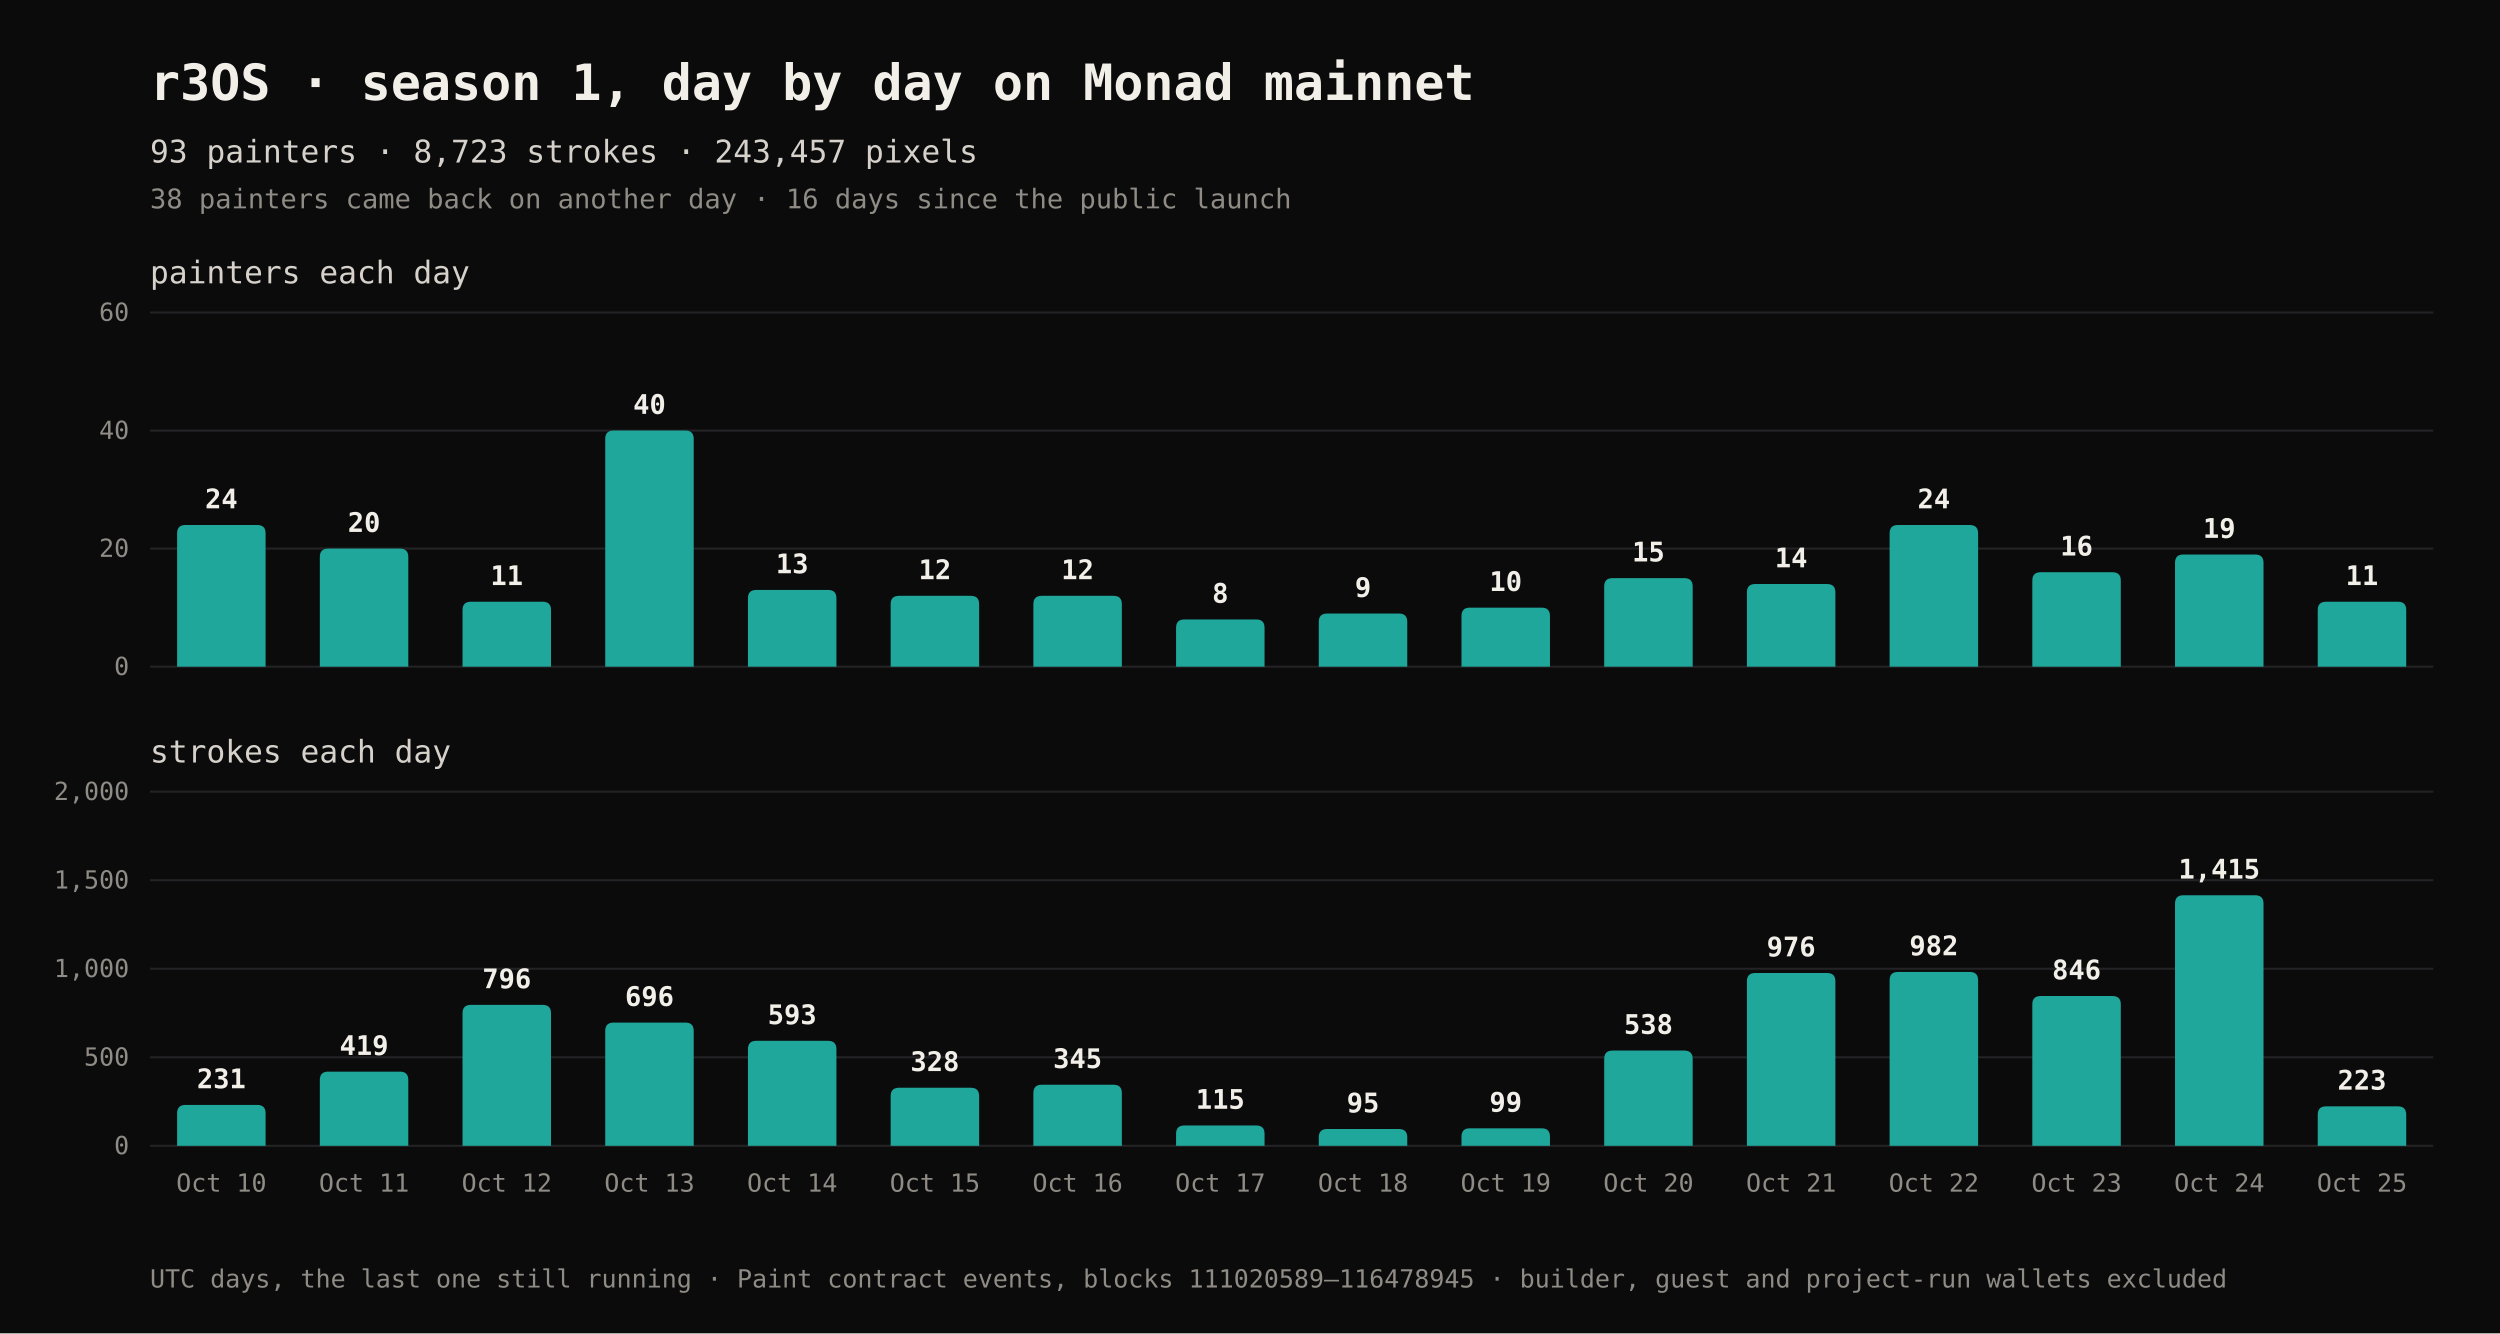
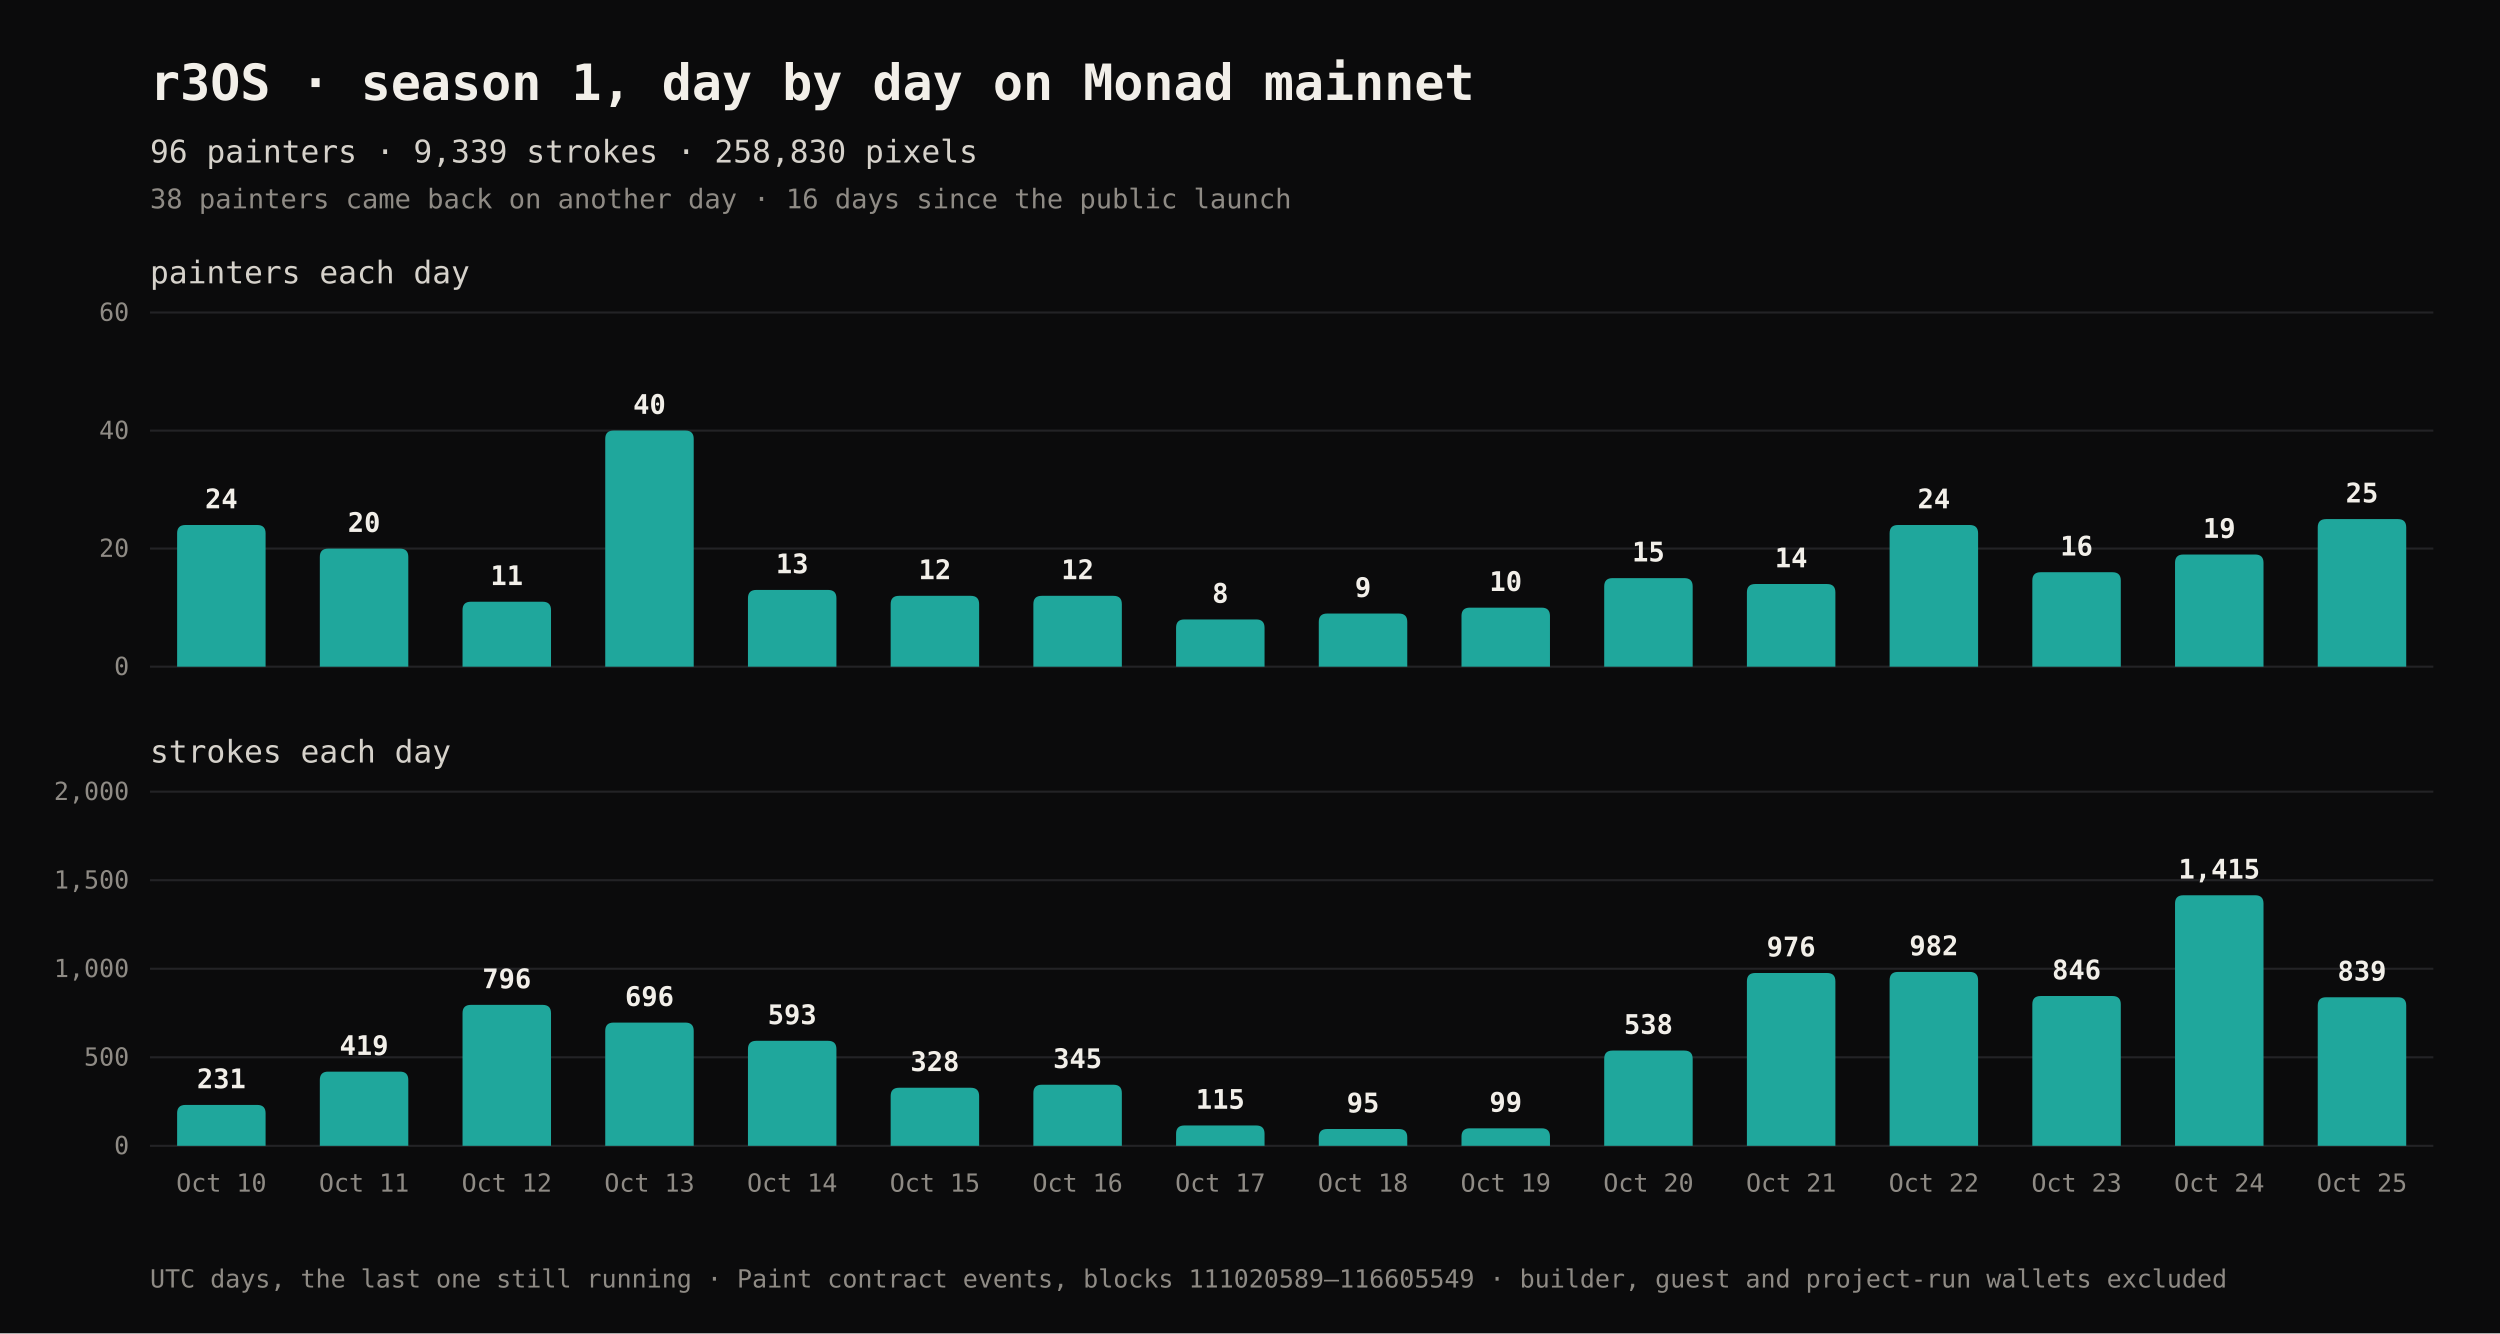
<svg xmlns="http://www.w3.org/2000/svg" width="1200" height="640" viewBox="0 0 1200 640" role="img" aria-labelledby="t d" font-family="'IBM Plex Mono', ui-monospace, SFMono-Regular, Menlo, Consolas, monospace">
  <rect width="1200" height="640" fill="#0b0b0c" />
  <text x="72" y="48" fill="#f2efe9" font-size="24" font-weight="700">r3OS · season 1, day by day on Monad mainnet</text>
-   <text x="72" y="78" fill="#d6d2cb" font-size="15">93 painters · 8,723 strokes · 243,457 pixels</text>
+   <text x="72" y="78" fill="#d6d2cb" font-size="15">96 painters · 9,339 strokes · 258,830 pixels</text>
  <text x="72" y="100" fill="#8f8b85" font-size="13">38 painters came back on another day · 16 days since the public launch</text>
  <text x="72" y="136" fill="#d6d2cb" font-size="15">painters each day</text>
  <line x1="72" x2="1168" y1="320.0" y2="320.0" stroke="#232326" stroke-width="1" />
  <text x="62" y="320.0" dy="4" text-anchor="end" fill="#8f8b85" font-size="12">0</text>
  <line x1="72" x2="1168" y1="263.3" y2="263.3" stroke="#232326" stroke-width="1" />
  <text x="62" y="263.3" dy="4" text-anchor="end" fill="#8f8b85" font-size="12">20</text>
  <line x1="72" x2="1168" y1="206.7" y2="206.7" stroke="#232326" stroke-width="1" />
  <text x="62" y="206.7" dy="4" text-anchor="end" fill="#8f8b85" font-size="12">40</text>
  <line x1="72" x2="1168" y1="150.0" y2="150.0" stroke="#232326" stroke-width="1" />
  <text x="62" y="150.0" dy="4" text-anchor="end" fill="#8f8b85" font-size="12">60</text>
  <path d="M85.015,320V256Q85.015,252 89.015,252H123.485Q127.485,252 127.485,256V320Z" fill="#1fa79c" />
  <text x="106.25" y="244" text-anchor="middle" fill="#f2efe9" font-size="13" font-weight="600">24</text>
  <path d="M153.515,320V267.333Q153.515,263.333 157.515,263.333H191.985Q195.985,263.333 195.985,267.333V320Z" fill="#1fa79c" />
  <text x="174.75" y="255.333" text-anchor="middle" fill="#f2efe9" font-size="13" font-weight="600">20</text>
  <path d="M222.015,320V292.833Q222.015,288.833 226.015,288.833H260.485Q264.485,288.833 264.485,292.833V320Z" fill="#1fa79c" />
  <text x="243.25" y="280.833" text-anchor="middle" fill="#f2efe9" font-size="13" font-weight="600">11</text>
  <path d="M290.515,320V210.667Q290.515,206.667 294.515,206.667H328.985Q332.985,206.667 332.985,210.667V320Z" fill="#1fa79c" />
  <text x="311.75" y="198.667" text-anchor="middle" fill="#f2efe9" font-size="13" font-weight="600">40</text>
  <path d="M359.015,320V287.167Q359.015,283.167 363.015,283.167H397.485Q401.485,283.167 401.485,287.167V320Z" fill="#1fa79c" />
  <text x="380.25" y="275.167" text-anchor="middle" fill="#f2efe9" font-size="13" font-weight="600">13</text>
  <path d="M427.515,320V290Q427.515,286 431.515,286H465.985Q469.985,286 469.985,290V320Z" fill="#1fa79c" />
  <text x="448.75" y="278" text-anchor="middle" fill="#f2efe9" font-size="13" font-weight="600">12</text>
  <path d="M496.015,320V290Q496.015,286 500.015,286H534.485Q538.485,286 538.485,290V320Z" fill="#1fa79c" />
  <text x="517.25" y="278" text-anchor="middle" fill="#f2efe9" font-size="13" font-weight="600">12</text>
  <path d="M564.515,320V301.333Q564.515,297.333 568.515,297.333H602.985Q606.985,297.333 606.985,301.333V320Z" fill="#1fa79c" />
  <text x="585.75" y="289.333" text-anchor="middle" fill="#f2efe9" font-size="13" font-weight="600">8</text>
  <path d="M633.015,320V298.5Q633.015,294.5 637.015,294.5H671.485Q675.485,294.5 675.485,298.5V320Z" fill="#1fa79c" />
  <text x="654.25" y="286.5" text-anchor="middle" fill="#f2efe9" font-size="13" font-weight="600">9</text>
  <path d="M701.515,320V295.667Q701.515,291.667 705.515,291.667H739.985Q743.985,291.667 743.985,295.667V320Z" fill="#1fa79c" />
  <text x="722.75" y="283.667" text-anchor="middle" fill="#f2efe9" font-size="13" font-weight="600">10</text>
  <path d="M770.015,320V281.5Q770.015,277.5 774.015,277.5H808.485Q812.485,277.5 812.485,281.5V320Z" fill="#1fa79c" />
  <text x="791.25" y="269.5" text-anchor="middle" fill="#f2efe9" font-size="13" font-weight="600">15</text>
  <path d="M838.515,320V284.333Q838.515,280.333 842.515,280.333H876.985Q880.985,280.333 880.985,284.333V320Z" fill="#1fa79c" />
  <text x="859.75" y="272.333" text-anchor="middle" fill="#f2efe9" font-size="13" font-weight="600">14</text>
  <path d="M907.015,320V256Q907.015,252 911.015,252H945.485Q949.485,252 949.485,256V320Z" fill="#1fa79c" />
  <text x="928.25" y="244" text-anchor="middle" fill="#f2efe9" font-size="13" font-weight="600">24</text>
  <path d="M975.515,320V278.667Q975.515,274.667 979.515,274.667H1013.985Q1017.985,274.667 1017.985,278.667V320Z" fill="#1fa79c" />
  <text x="996.75" y="266.667" text-anchor="middle" fill="#f2efe9" font-size="13" font-weight="600">16</text>
  <path d="M1044.015,320V270.167Q1044.015,266.167 1048.015,266.167H1082.485Q1086.485,266.167 1086.485,270.167V320Z" fill="#1fa79c" />
  <text x="1065.25" y="258.167" text-anchor="middle" fill="#f2efe9" font-size="13" font-weight="600">19</text>
-   <path d="M1112.515,320V292.833Q1112.515,288.833 1116.515,288.833H1150.985Q1154.985,288.833 1154.985,292.833V320Z" fill="#1fa79c" />
-   <text x="1133.75" y="280.833" text-anchor="middle" fill="#f2efe9" font-size="13" font-weight="600">11</text>
+   <path d="M1112.515,320V253.167Q1112.515,249.167 1116.515,249.167H1150.985Q1154.985,249.167 1154.985,253.167V320Z" fill="#1fa79c" />
+   <text x="1133.75" y="241.167" text-anchor="middle" fill="#f2efe9" font-size="13" font-weight="600">25</text>
  <text x="72" y="366" fill="#d6d2cb" font-size="15">strokes each day</text>
  <line x1="72" x2="1168" y1="550.0" y2="550.0" stroke="#232326" stroke-width="1" />
  <text x="62" y="550.0" dy="4" text-anchor="end" fill="#8f8b85" font-size="12">0</text>
  <line x1="72" x2="1168" y1="507.5" y2="507.5" stroke="#232326" stroke-width="1" />
  <text x="62" y="507.5" dy="4" text-anchor="end" fill="#8f8b85" font-size="12">500</text>
  <line x1="72" x2="1168" y1="465.0" y2="465.0" stroke="#232326" stroke-width="1" />
  <text x="62" y="465.0" dy="4" text-anchor="end" fill="#8f8b85" font-size="12">1,000</text>
  <line x1="72" x2="1168" y1="422.5" y2="422.5" stroke="#232326" stroke-width="1" />
  <text x="62" y="422.5" dy="4" text-anchor="end" fill="#8f8b85" font-size="12">1,500</text>
  <line x1="72" x2="1168" y1="380.0" y2="380.0" stroke="#232326" stroke-width="1" />
  <text x="62" y="380.0" dy="4" text-anchor="end" fill="#8f8b85" font-size="12">2,000</text>
  <path d="M85.015,550V534.365Q85.015,530.365 89.015,530.365H123.485Q127.485,530.365 127.485,534.365V550Z" fill="#1fa79c" />
  <text x="106.25" y="522.365" text-anchor="middle" fill="#f2efe9" font-size="13" font-weight="600">231</text>
  <text x="106.25" y="572" text-anchor="middle" fill="#8f8b85" font-size="12">Oct 10</text>
  <path d="M153.515,550V518.385Q153.515,514.385 157.515,514.385H191.985Q195.985,514.385 195.985,518.385V550Z" fill="#1fa79c" />
  <text x="174.75" y="506.385" text-anchor="middle" fill="#f2efe9" font-size="13" font-weight="600">419</text>
  <text x="174.75" y="572" text-anchor="middle" fill="#8f8b85" font-size="12">Oct 11</text>
  <path d="M222.015,550V486.34Q222.015,482.34 226.015,482.34H260.485Q264.485,482.34 264.485,486.34V550Z" fill="#1fa79c" />
  <text x="243.25" y="474.34" text-anchor="middle" fill="#f2efe9" font-size="13" font-weight="600">796</text>
  <text x="243.25" y="572" text-anchor="middle" fill="#8f8b85" font-size="12">Oct 12</text>
  <path d="M290.515,550V494.84Q290.515,490.84 294.515,490.84H328.985Q332.985,490.84 332.985,494.84V550Z" fill="#1fa79c" />
  <text x="311.75" y="482.84" text-anchor="middle" fill="#f2efe9" font-size="13" font-weight="600">696</text>
  <text x="311.75" y="572" text-anchor="middle" fill="#8f8b85" font-size="12">Oct 13</text>
  <path d="M359.015,550V503.595Q359.015,499.595 363.015,499.595H397.485Q401.485,499.595 401.485,503.595V550Z" fill="#1fa79c" />
  <text x="380.25" y="491.595" text-anchor="middle" fill="#f2efe9" font-size="13" font-weight="600">593</text>
  <text x="380.25" y="572" text-anchor="middle" fill="#8f8b85" font-size="12">Oct 14</text>
  <path d="M427.515,550V526.12Q427.515,522.12 431.515,522.12H465.985Q469.985,522.12 469.985,526.12V550Z" fill="#1fa79c" />
  <text x="448.75" y="514.12" text-anchor="middle" fill="#f2efe9" font-size="13" font-weight="600">328</text>
  <text x="448.75" y="572" text-anchor="middle" fill="#8f8b85" font-size="12">Oct 15</text>
  <path d="M496.015,550V524.675Q496.015,520.675 500.015,520.675H534.485Q538.485,520.675 538.485,524.675V550Z" fill="#1fa79c" />
  <text x="517.25" y="512.675" text-anchor="middle" fill="#f2efe9" font-size="13" font-weight="600">345</text>
  <text x="517.25" y="572" text-anchor="middle" fill="#8f8b85" font-size="12">Oct 16</text>
  <path d="M564.515,550V544.225Q564.515,540.225 568.515,540.225H602.985Q606.985,540.225 606.985,544.225V550Z" fill="#1fa79c" />
  <text x="585.75" y="532.225" text-anchor="middle" fill="#f2efe9" font-size="13" font-weight="600">115</text>
  <text x="585.75" y="572" text-anchor="middle" fill="#8f8b85" font-size="12">Oct 17</text>
  <path d="M633.015,550V545.925Q633.015,541.925 637.015,541.925H671.485Q675.485,541.925 675.485,545.925V550Z" fill="#1fa79c" />
  <text x="654.25" y="533.925" text-anchor="middle" fill="#f2efe9" font-size="13" font-weight="600">95</text>
  <text x="654.25" y="572" text-anchor="middle" fill="#8f8b85" font-size="12">Oct 18</text>
  <path d="M701.515,550V545.585Q701.515,541.585 705.515,541.585H739.985Q743.985,541.585 743.985,545.585V550Z" fill="#1fa79c" />
  <text x="722.75" y="533.585" text-anchor="middle" fill="#f2efe9" font-size="13" font-weight="600">99</text>
  <text x="722.75" y="572" text-anchor="middle" fill="#8f8b85" font-size="12">Oct 19</text>
  <path d="M770.015,550V508.27Q770.015,504.27 774.015,504.27H808.485Q812.485,504.27 812.485,508.27V550Z" fill="#1fa79c" />
  <text x="791.25" y="496.27" text-anchor="middle" fill="#f2efe9" font-size="13" font-weight="600">538</text>
  <text x="791.25" y="572" text-anchor="middle" fill="#8f8b85" font-size="12">Oct 20</text>
  <path d="M838.515,550V471.04Q838.515,467.04 842.515,467.04H876.985Q880.985,467.04 880.985,471.04V550Z" fill="#1fa79c" />
  <text x="859.75" y="459.04" text-anchor="middle" fill="#f2efe9" font-size="13" font-weight="600">976</text>
  <text x="859.75" y="572" text-anchor="middle" fill="#8f8b85" font-size="12">Oct 21</text>
  <path d="M907.015,550V470.53Q907.015,466.53 911.015,466.53H945.485Q949.485,466.53 949.485,470.53V550Z" fill="#1fa79c" />
  <text x="928.25" y="458.53" text-anchor="middle" fill="#f2efe9" font-size="13" font-weight="600">982</text>
  <text x="928.25" y="572" text-anchor="middle" fill="#8f8b85" font-size="12">Oct 22</text>
  <path d="M975.515,550V482.09Q975.515,478.09 979.515,478.09H1013.985Q1017.985,478.09 1017.985,482.09V550Z" fill="#1fa79c" />
  <text x="996.75" y="470.09" text-anchor="middle" fill="#f2efe9" font-size="13" font-weight="600">846</text>
  <text x="996.75" y="572" text-anchor="middle" fill="#8f8b85" font-size="12">Oct 23</text>
  <path d="M1044.015,550V433.725Q1044.015,429.725 1048.015,429.725H1082.485Q1086.485,429.725 1086.485,433.725V550Z" fill="#1fa79c" />
  <text x="1065.25" y="421.725" text-anchor="middle" fill="#f2efe9" font-size="13" font-weight="600">1,415</text>
  <text x="1065.25" y="572" text-anchor="middle" fill="#8f8b85" font-size="12">Oct 24</text>
-   <path d="M1112.515,550V535.045Q1112.515,531.045 1116.515,531.045H1150.985Q1154.985,531.045 1154.985,535.045V550Z" fill="#1fa79c" />
-   <text x="1133.75" y="523.045" text-anchor="middle" fill="#f2efe9" font-size="13" font-weight="600">223</text>
+   <path d="M1112.515,550V482.685Q1112.515,478.685 1116.515,478.685H1150.985Q1154.985,478.685 1154.985,482.685V550Z" fill="#1fa79c" />
+   <text x="1133.75" y="470.685" text-anchor="middle" fill="#f2efe9" font-size="13" font-weight="600">839</text>
  <text x="1133.75" y="572" text-anchor="middle" fill="#8f8b85" font-size="12">Oct 25</text>
-   <text x="72" y="618" fill="#8f8b85" font-size="12">UTC days, the last one still running · Paint contract events, blocks 111020589–116478945 · builder, guest and project-run wallets excluded</text>
+   <text x="72" y="618" fill="#8f8b85" font-size="12">UTC days, the last one still running · Paint contract events, blocks 111020589–116605549 · builder, guest and project-run wallets excluded</text>
</svg>
